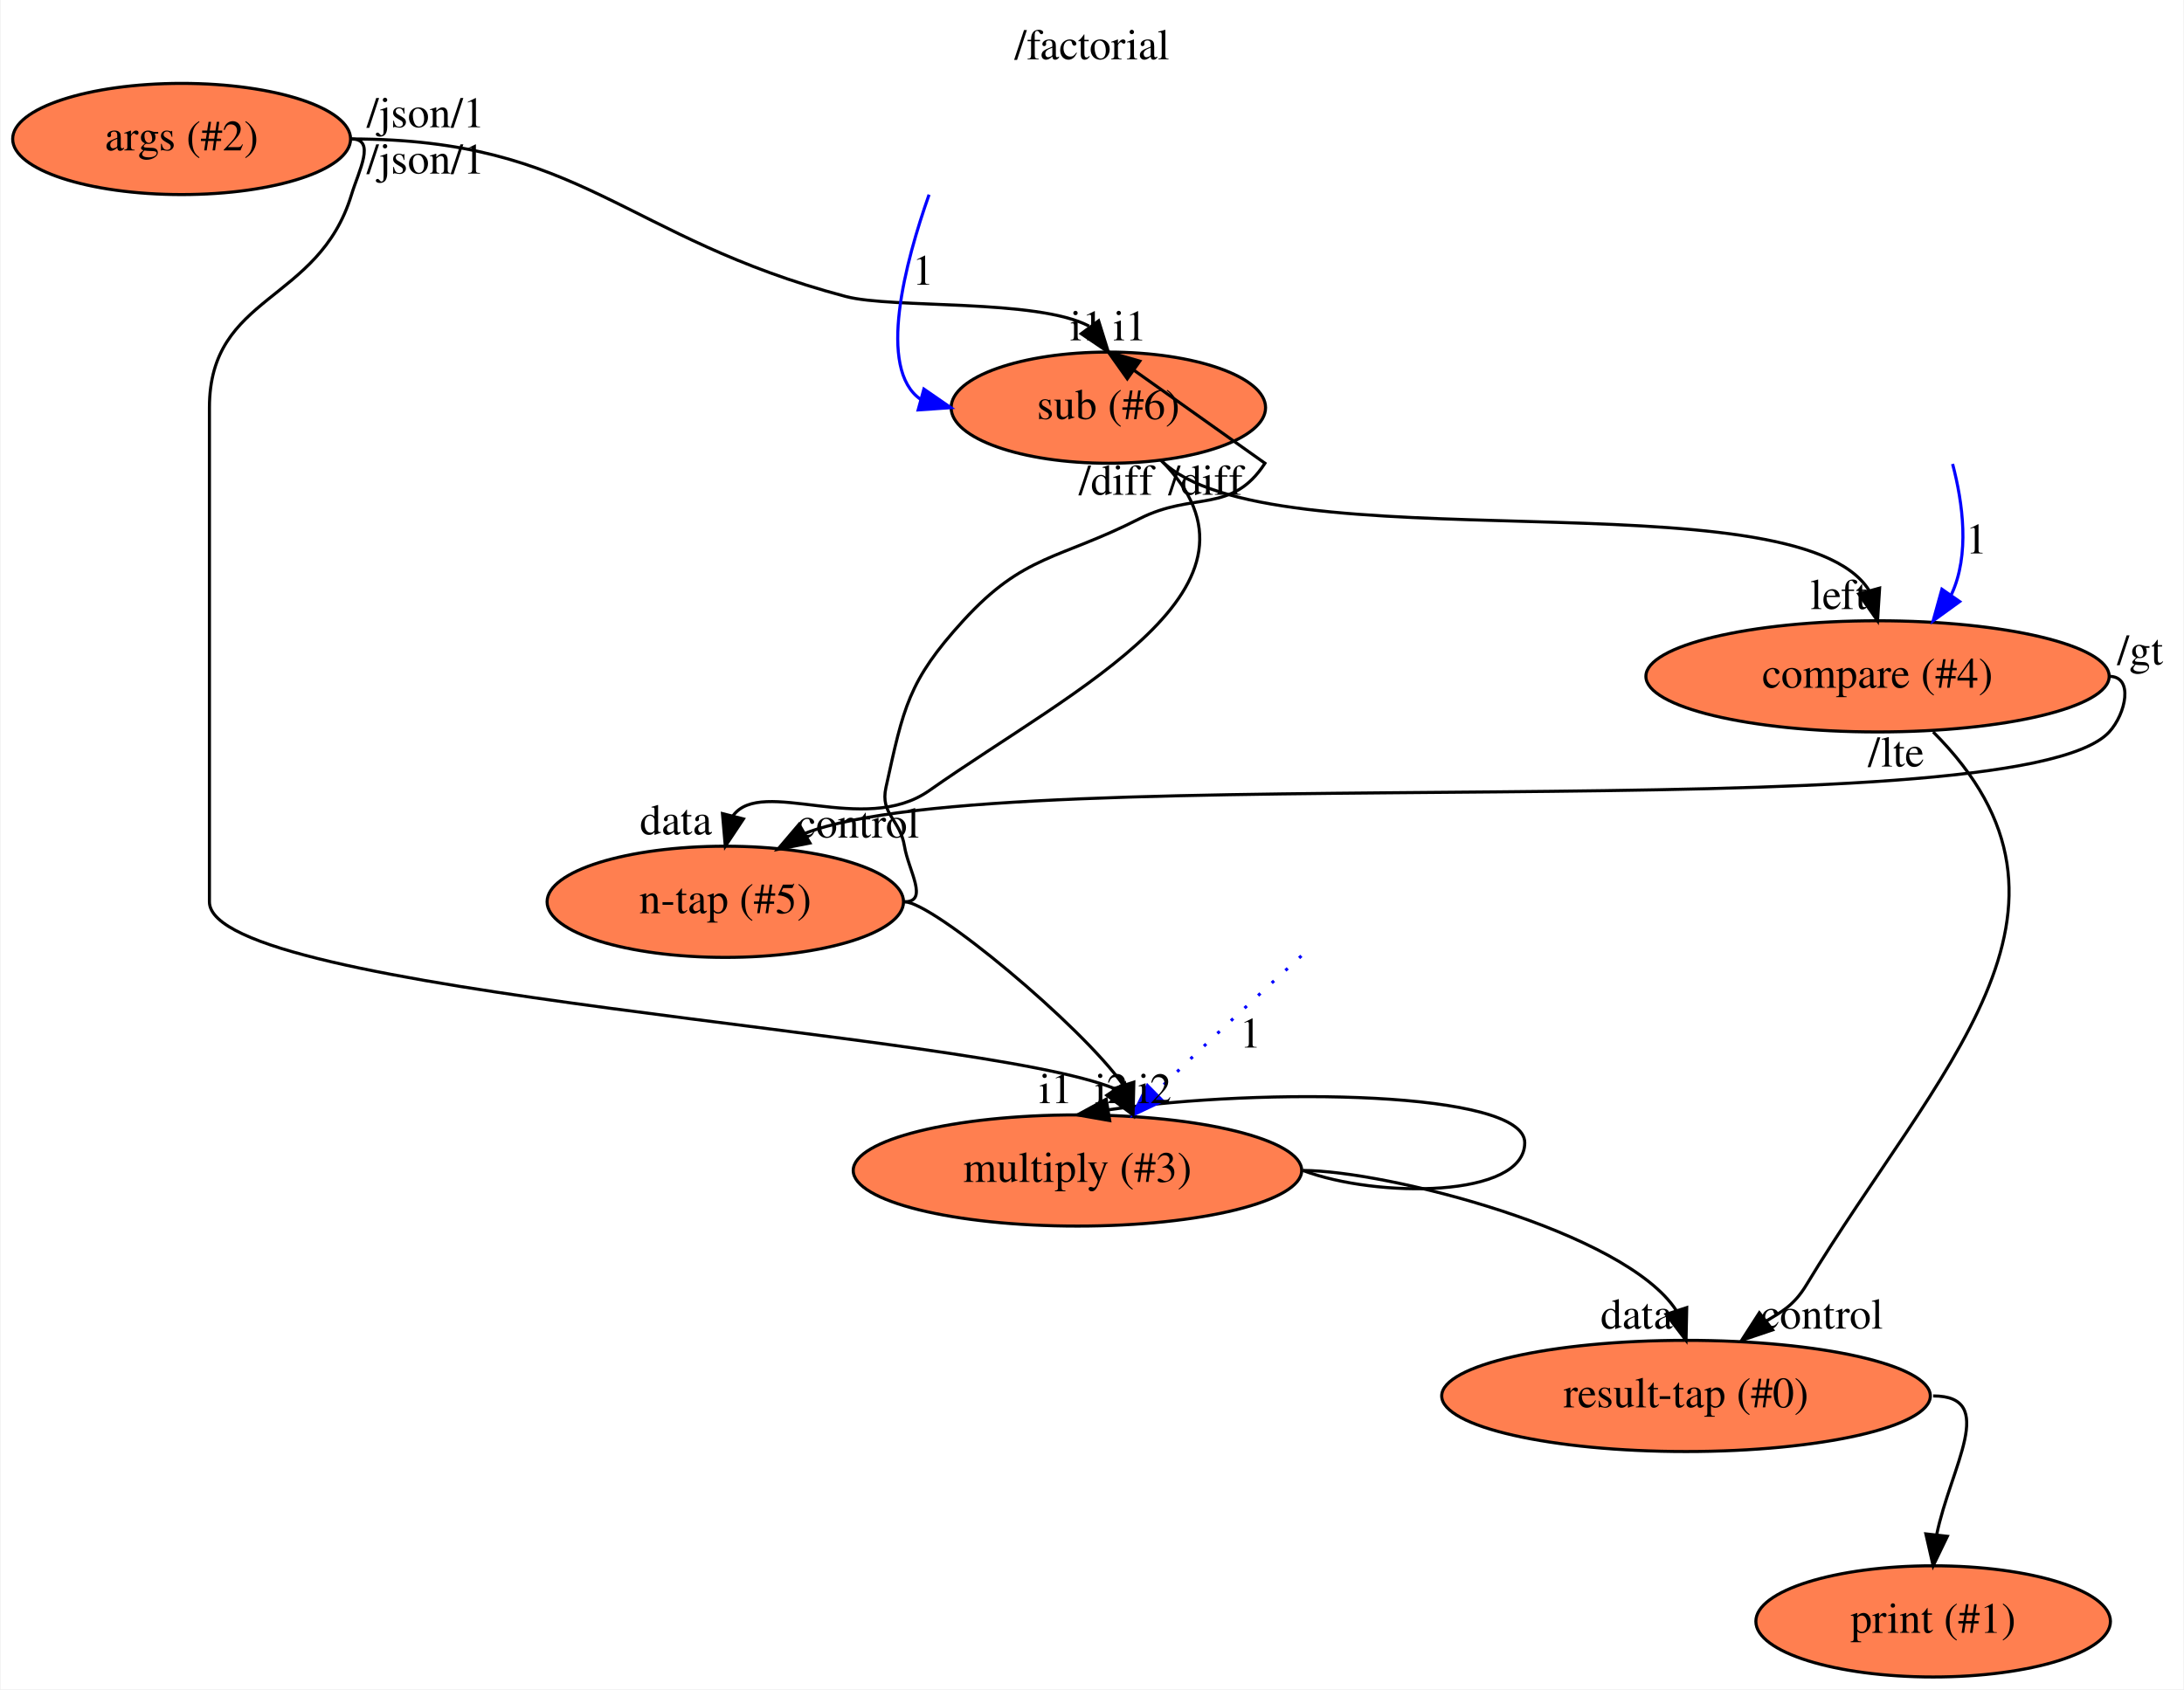
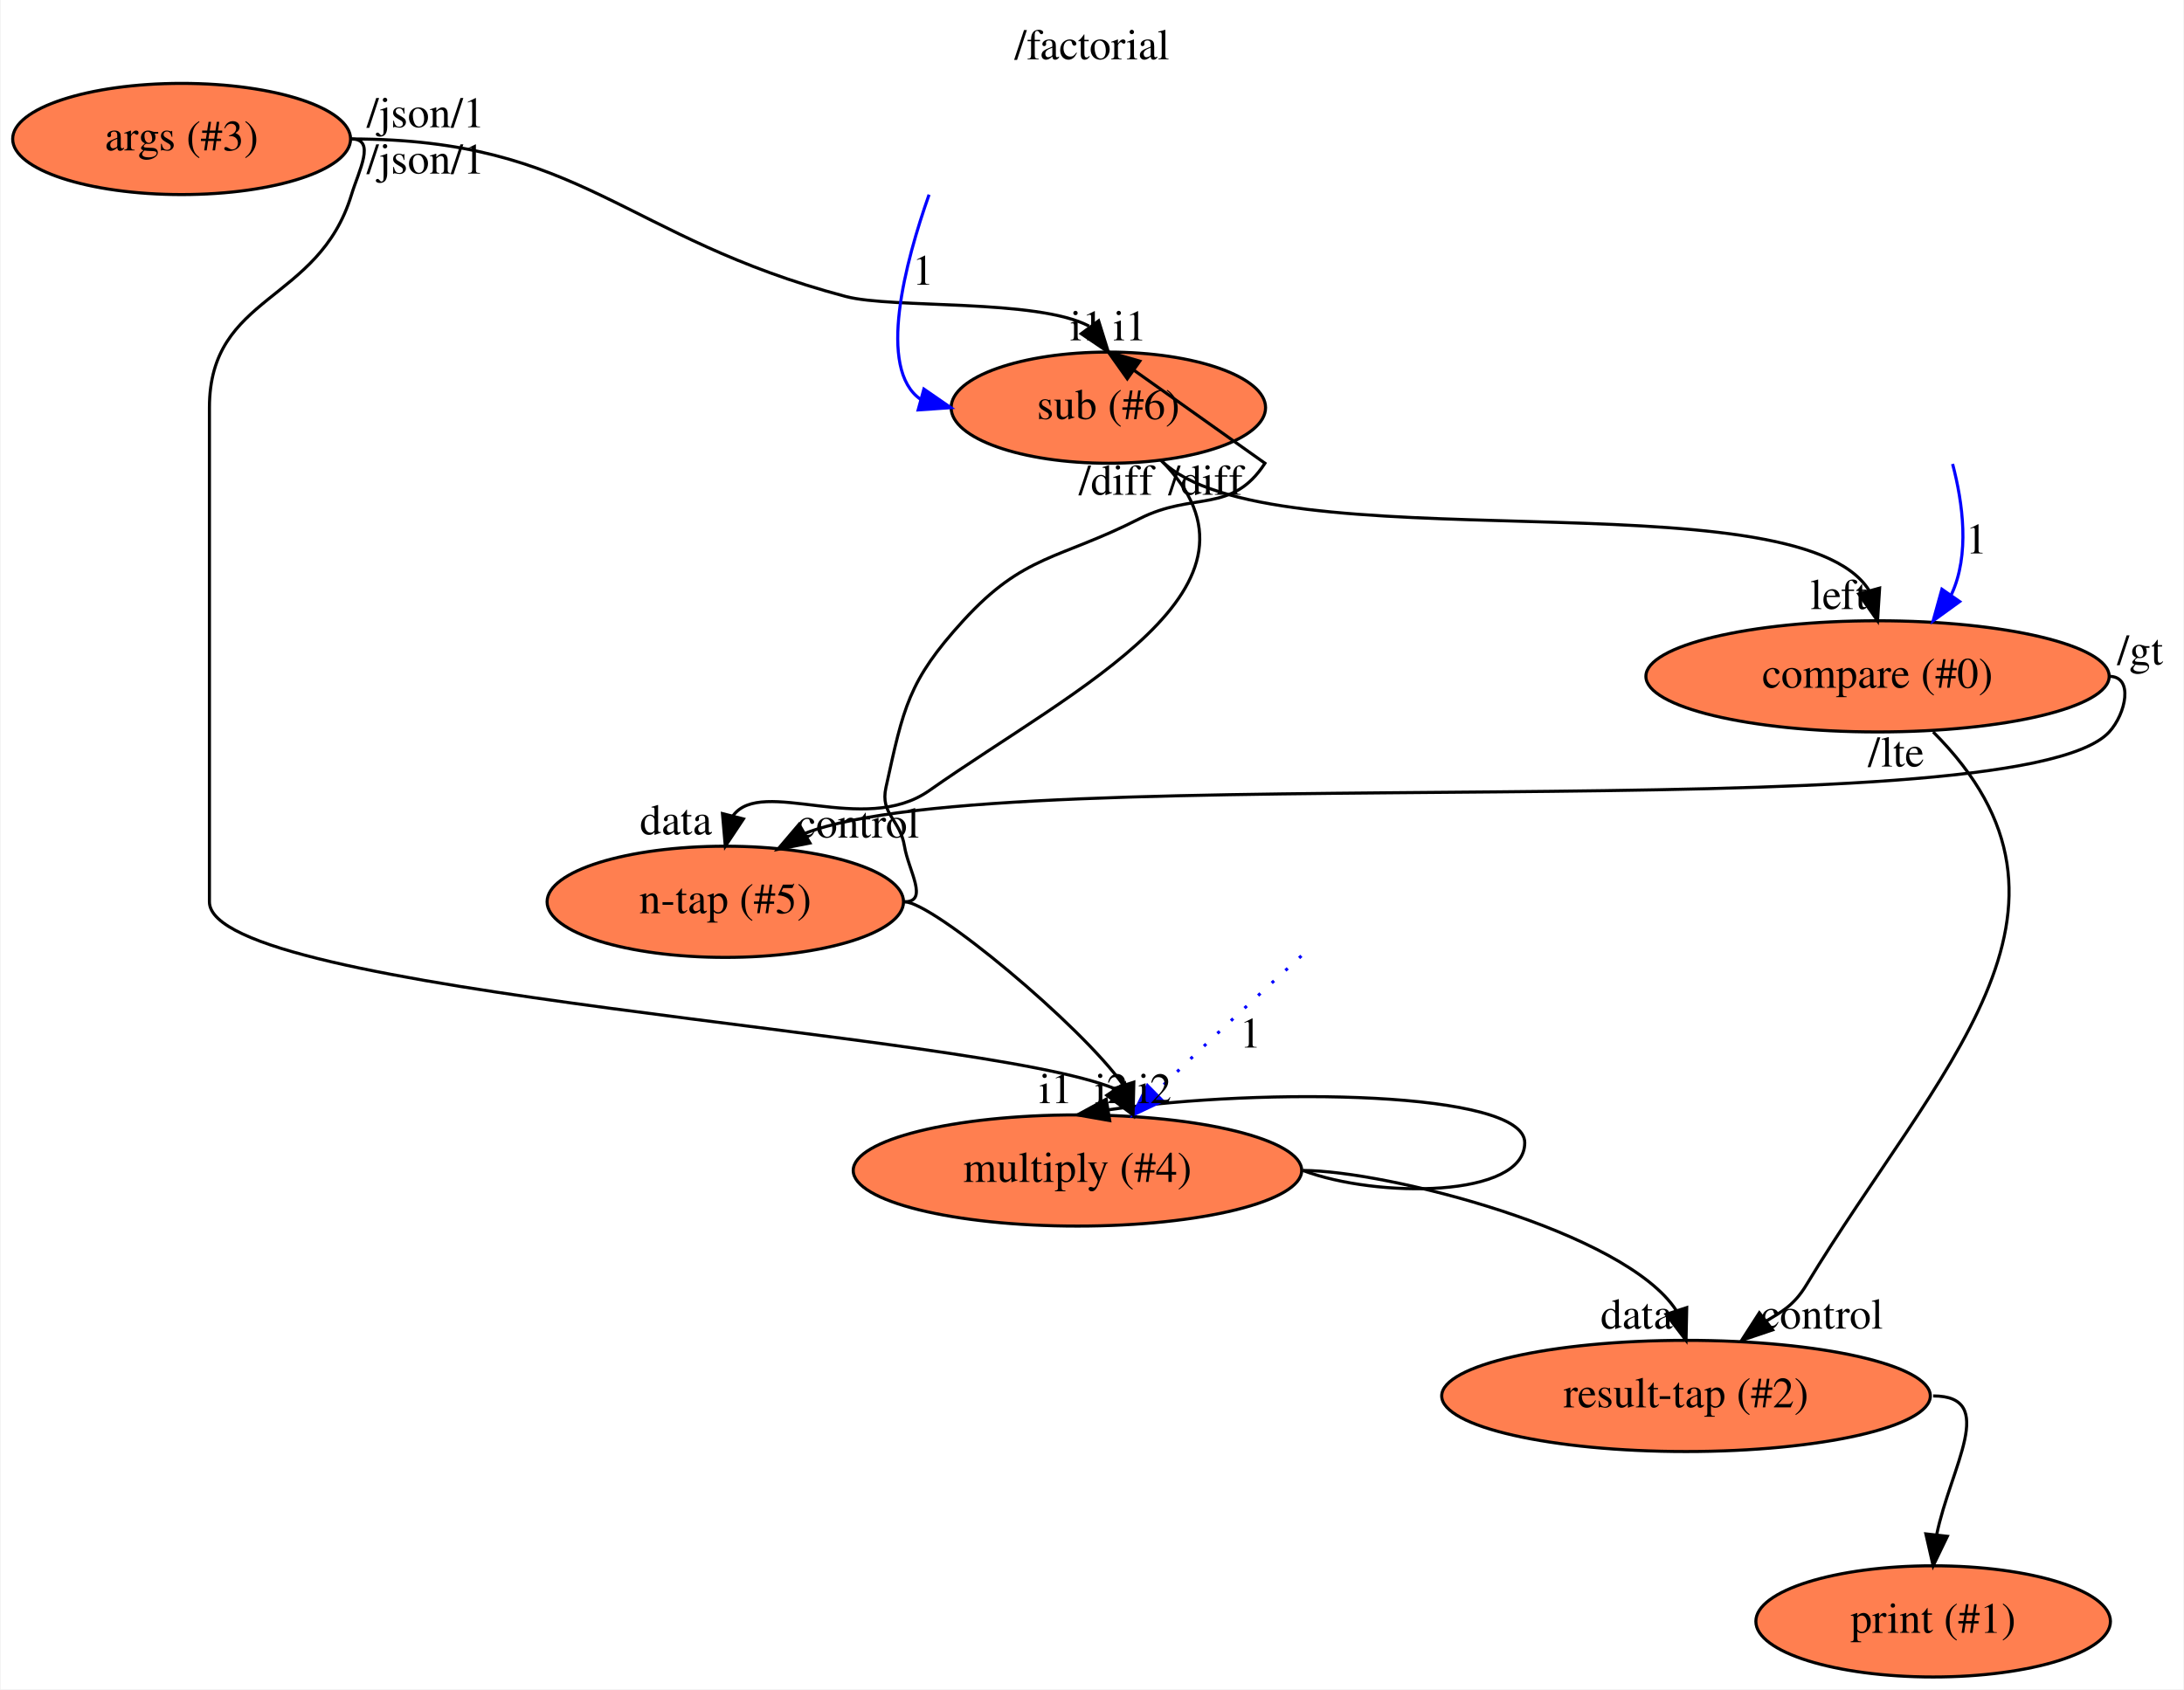
<svg xmlns="http://www.w3.org/2000/svg" xmlns:xlink="http://www.w3.org/1999/xlink" width="707pt" height="547pt" viewBox="0.00 0.00 706.60 547.00">
  <g id="graph0" class="graph" transform="scale(1 1) rotate(0) translate(4 543)">
    <polygon fill="#ffffff" stroke="transparent" points="-4,4 -4,-543 702.595,-543 702.595,4 -4,4" />
    <text text-anchor="middle" x="349.298" y="-523.8" font-family="Times,serif" font-size="14.00" fill="#000000">/factorial</text>
    <g id="node1" class="node">
      <g id="a_node1">
-         <a xlink:href="file:///home/travis/build/andrewdavidmackenzie/flow/flowr/src/lib/flowruntime/args/get.html" xlink:title="args (#2)">
+         <a xlink:href="file:///home/travis/build/andrewdavidmackenzie/flow/flowr/src/lib/flowruntime/args/get.html" xlink:title="args (#3)">
          <ellipse fill="#ff7f50" stroke="#000000" cx="54.595" cy="-498" rx="54.691" ry="18" />
-           <text text-anchor="middle" x="54.595" y="-494.3" font-family="Times,serif" font-size="14.00" fill="#000000">args (#2)</text>
+           <text text-anchor="middle" x="54.595" y="-494.3" font-family="Times,serif" font-size="14.00" fill="#000000">args (#3)</text>
        </a>
      </g>
    </g>
    <g id="node2" class="node">
      <g id="a_node2">
-         <a xlink:href="file:///home/travis/build/andrewdavidmackenzie/flow/flowstdlib/math/multiply/multiply.html" xlink:title="multiply (#3)">
+         <a xlink:href="file:///home/travis/build/andrewdavidmackenzie/flow/flowstdlib/math/multiply/multiply.html" xlink:title="multiply (#4)">
          <ellipse fill="#ff7f50" stroke="#000000" cx="344.595" cy="-164" rx="72.588" ry="18" />
-           <text text-anchor="middle" x="344.595" y="-160.3" font-family="Times,serif" font-size="14.00" fill="#000000">multiply (#3)</text>
+           <text text-anchor="middle" x="344.595" y="-160.3" font-family="Times,serif" font-size="14.00" fill="#000000">multiply (#4)</text>
        </a>
      </g>
    </g>
    <g id="edge1" class="edge">
      <path fill="none" stroke="#000000" d="M109.595,-498C117.595,-498 111.913,-487.657 109.595,-480 98.915,-444.725 63.595,-447.857 63.595,-411 63.595,-411 63.595,-411 63.595,-251 63.595,-221.1 312.081,-209.119 356.972,-190.363" />
      <polygon fill="#000000" stroke="#000000" points="359.92,-192.252 362.595,-182 354.111,-188.346 359.92,-192.252" />
      <text text-anchor="middle" x="355.595" y="-185.8" font-family="Times,serif" font-size="14.00" fill="#000000">i2</text>
      <text text-anchor="middle" x="133.595" y="-501.8" font-family="Times,serif" font-size="14.00" fill="#000000">/json/1</text>
    </g>
    <g id="node3" class="node">
      <g id="a_node3">
        <a xlink:href="file:///home/travis/build/andrewdavidmackenzie/flow/flowstdlib/math/subtract/subtract.html" xlink:title="sub (#6)">
          <ellipse fill="#ff7f50" stroke="#000000" cx="354.595" cy="-411" rx="50.892" ry="18" />
          <text text-anchor="middle" x="354.595" y="-407.3" font-family="Times,serif" font-size="14.00" fill="#000000">sub (#6)</text>
        </a>
      </g>
    </g>
    <g id="edge2" class="edge">
      <path fill="none" stroke="#000000" d="M109.595,-498C184.231,-498 197.441,-466.088 269.595,-447 284.761,-442.988 331.396,-446.359 348.35,-437.408" />
      <polygon fill="#000000" stroke="#000000" points="351.442,-439.115 354.595,-429 345.823,-434.941 351.442,-439.115" />
      <text text-anchor="middle" x="347.595" y="-432.8" font-family="Times,serif" font-size="14.00" fill="#000000">i1</text>
      <text text-anchor="middle" x="133.595" y="-486.8" font-family="Times,serif" font-size="14.00" fill="#000000">/json/1</text>
    </g>
    <g id="edge4" class="edge">
      <path fill="none" stroke="#000000" d="M417.595,-164C441.389,-155 489.389,-155 489.389,-173 489.389,-189.84 404.902,-190.925 354.49,-183.626" />
      <polygon fill="#000000" stroke="#000000" points="355.03,-180.167 344.595,-182 353.895,-187.075 355.03,-180.167" />
      <text text-anchor="middle" x="337.595" y="-185.8" font-family="Times,serif" font-size="14.00" fill="#000000">i1</text>
    </g>
    <g id="node5" class="node">
      <g id="a_node5">
-         <a xlink:href="file:///home/travis/build/andrewdavidmackenzie/flow/flowstdlib/control/tap/tap.html" xlink:title="result-tap (#0)">
+         <a xlink:href="file:///home/travis/build/andrewdavidmackenzie/flow/flowstdlib/control/tap/tap.html" xlink:title="result-tap (#2)">
          <ellipse fill="#ff7f50" stroke="#000000" cx="541.595" cy="-91" rx="79.087" ry="18" />
-           <text text-anchor="middle" x="541.595" y="-87.3" font-family="Times,serif" font-size="14.00" fill="#000000">result-tap (#0)</text>
+           <text text-anchor="middle" x="541.595" y="-87.3" font-family="Times,serif" font-size="14.00" fill="#000000">result-tap (#2)</text>
        </a>
      </g>
    </g>
    <g id="edge5" class="edge">
      <path fill="none" stroke="#000000" d="M417.595,-164C444.443,-164 521.826,-144.284 538.433,-118.676" />
      <polygon fill="#000000" stroke="#000000" points="541.816,-119.593 541.595,-109 535.162,-117.418 541.816,-119.593" />
      <text text-anchor="middle" x="525.595" y="-112.8" font-family="Times,serif" font-size="14.00" fill="#000000">data</text>
    </g>
    <g id="node7" class="node">
      <g id="a_node7">
        <a xlink:href="file:///home/travis/build/andrewdavidmackenzie/flow/flowstdlib/control/tap/tap.html" xlink:title="n-tap (#5)">
          <ellipse fill="#ff7f50" stroke="#000000" cx="230.595" cy="-251" rx="57.69" ry="18" />
          <text text-anchor="middle" x="230.595" y="-247.3" font-family="Times,serif" font-size="14.00" fill="#000000">n-tap (#5)</text>
        </a>
      </g>
    </g>
    <g id="edge7" class="edge">
      <path fill="none" stroke="#000000" d="M371.595,-394C412.66,-352.935 344.101,-320.404 296.595,-287 275.416,-272.107 242.447,-291.574 233.126,-278.906" />
      <polygon fill="#000000" stroke="#000000" points="236.462,-277.822 230.595,-269 229.68,-279.555 236.462,-277.822" />
      <text text-anchor="middle" x="214.595" y="-272.8" font-family="Times,serif" font-size="14.00" fill="#000000">data</text>
      <text text-anchor="middle" x="357.095" y="-382.8" font-family="Times,serif" font-size="14.00" fill="#000000">/diff</text>
    </g>
    <g id="node8" class="node">
      <g id="a_node8">
-         <a xlink:href="file:///home/travis/build/andrewdavidmackenzie/flow/flowstdlib/math/compare/compare.html" xlink:title="compare (#4)">
+         <a xlink:href="file:///home/travis/build/andrewdavidmackenzie/flow/flowstdlib/math/compare/compare.html" xlink:title="compare (#0)">
          <ellipse fill="#ff7f50" stroke="#000000" cx="603.595" cy="-324" rx="74.987" ry="18" />
-           <text text-anchor="middle" x="603.595" y="-320.3" font-family="Times,serif" font-size="14.00" fill="#000000">compare (#4)</text>
+           <text text-anchor="middle" x="603.595" y="-320.3" font-family="Times,serif" font-size="14.00" fill="#000000">compare (#0)</text>
        </a>
      </g>
    </g>
    <g id="edge8" class="edge">
      <path fill="none" stroke="#000000" d="M371.595,-394C406.328,-359.267 577.001,-389.837 600.831,-351.853" />
      <polygon fill="#000000" stroke="#000000" points="604.263,-352.574 603.595,-342 597.524,-350.683 604.263,-352.574" />
      <text text-anchor="middle" x="591.095" y="-345.8" font-family="Times,serif" font-size="14.00" fill="#000000">left</text>
      <text text-anchor="middle" x="386.095" y="-382.8" font-family="Times,serif" font-size="14.00" fill="#000000">/diff</text>
    </g>
    <g id="edge3" class="edge">
      <path fill="none" stroke="#0000ff" stroke-dasharray="1,5" d="M417.081,-233.49C403.963,-221.579 386.166,-205.149 369.925,-189.25" />
      <polygon fill="#0000ff" stroke="#0000ff" points="372.166,-186.543 362.595,-182 367.244,-191.52 372.166,-186.543" />
      <text text-anchor="middle" x="400.595" y="-203.8" font-family="Times,serif" font-size="14.00" fill="#000000">1</text>
    </g>
    <g id="node10" class="node">
      <g id="a_node10">
        <a xlink:href="file:///home/travis/build/andrewdavidmackenzie/flow/flowr/src/lib/flowruntime/stdio/stdout.html" xlink:title="print (#1)">
          <ellipse fill="#ff7f50" stroke="#000000" cx="621.595" cy="-18" rx="57.391" ry="18" />
          <text text-anchor="middle" x="621.595" y="-14.3" font-family="Times,serif" font-size="14.00" fill="#000000">print (#1)</text>
        </a>
      </g>
    </g>
    <g id="edge14" class="edge">
      <path fill="none" stroke="#000000" d="M621.595,-91C642.793,-91 627.226,-68.022 622.717,-45.977" />
      <polygon fill="#000000" stroke="#000000" points="626.191,-45.546 621.595,-36 619.234,-46.328 626.191,-45.546" />
    </g>
    <g id="edge6" class="edge">
      <path fill="none" stroke="#0000ff" d="M296.556,-479.974C288.909,-458.273 279.566,-423.514 293.842,-413.674" />
      <polygon fill="#0000ff" stroke="#0000ff" points="294.876,-417.019 303.595,-411 293.026,-410.268 294.876,-417.019" />
      <text text-anchor="middle" x="294.595" y="-450.8" font-family="Times,serif" font-size="14.00" fill="#000000">1</text>
    </g>
    <g id="edge12" class="edge">
      <path fill="none" stroke="#000000" d="M288.595,-251C297.685,-251 345.655,-211.084 359.483,-191.601" />
      <polygon fill="#000000" stroke="#000000" points="362.841,-192.592 362.595,-182 356.182,-190.434 362.841,-192.592" />
      <text text-anchor="middle" x="369.595" y="-185.8" font-family="Times,serif" font-size="14.00" fill="#000000">i2</text>
    </g>
    <g id="edge13" class="edge">
      <path fill="none" stroke="#000000" d="M288.595,-251C296.595,-251 289.877,-261.103 288.595,-269 287.177,-277.741 280.69,-279.352 282.595,-288 288.284,-313.828 289.766,-322.466 307.595,-342 327.329,-363.621 338.505,-361.727 364.595,-375 382.222,-383.968 394.499,-376.427 405.291,-393 405.291,-393 377.365,-412.83 362.966,-423.055" />
      <polygon fill="#000000" stroke="#000000" points="360.722,-420.356 354.595,-429 364.775,-426.064 360.722,-420.356" />
      <text text-anchor="middle" x="361.595" y="-432.8" font-family="Times,serif" font-size="14.00" fill="#000000">i1</text>
    </g>
    <g id="edge11" class="edge">
      <path fill="none" stroke="#000000" d="M621.595,-306C679.306,-248.289 622.813,-196.848 580.595,-127 576.422,-120.096 572.426,-118.245 567.715,-115.332" />
      <polygon fill="#000000" stroke="#000000" points="569.633,-112.389 559.595,-109 565.329,-117.909 569.633,-112.389" />
      <text text-anchor="middle" x="585.595" y="-112.8" font-family="Times,serif" font-size="14.00" fill="#000000">control</text>
      <text text-anchor="middle" x="609.595" y="-294.8" font-family="Times,serif" font-size="14.00" fill="#000000">/lte</text>
    </g>
    <g id="edge10" class="edge">
      <path fill="none" stroke="#000000" d="M678.595,-324C686.595,-324 683.998,-311.9 678.595,-306 647.967,-272.553 321.819,-298.646 256.432,-273.171" />
      <polygon fill="#000000" stroke="#000000" points="257.994,-270.029 247.595,-268 254.459,-276.071 257.994,-270.029" />
      <text text-anchor="middle" x="273.595" y="-271.8" font-family="Times,serif" font-size="14.00" fill="#000000">control</text>
      <text text-anchor="middle" x="688.595" y="-327.8" font-family="Times,serif" font-size="14.00" fill="#000000">/gt</text>
    </g>
    <g id="edge9" class="edge">
      <path fill="none" stroke="#0000ff" d="M627.889,-392.773C631.216,-380.141 633.505,-363.354 627.519,-350.525" />
      <polygon fill="#0000ff" stroke="#0000ff" points="630.176,-348.215 621.595,-342 624.428,-352.209 630.176,-348.215" />
      <text text-anchor="middle" x="635.595" y="-363.8" font-family="Times,serif" font-size="14.00" fill="#000000">1</text>
    </g>
  </g>
</svg>
